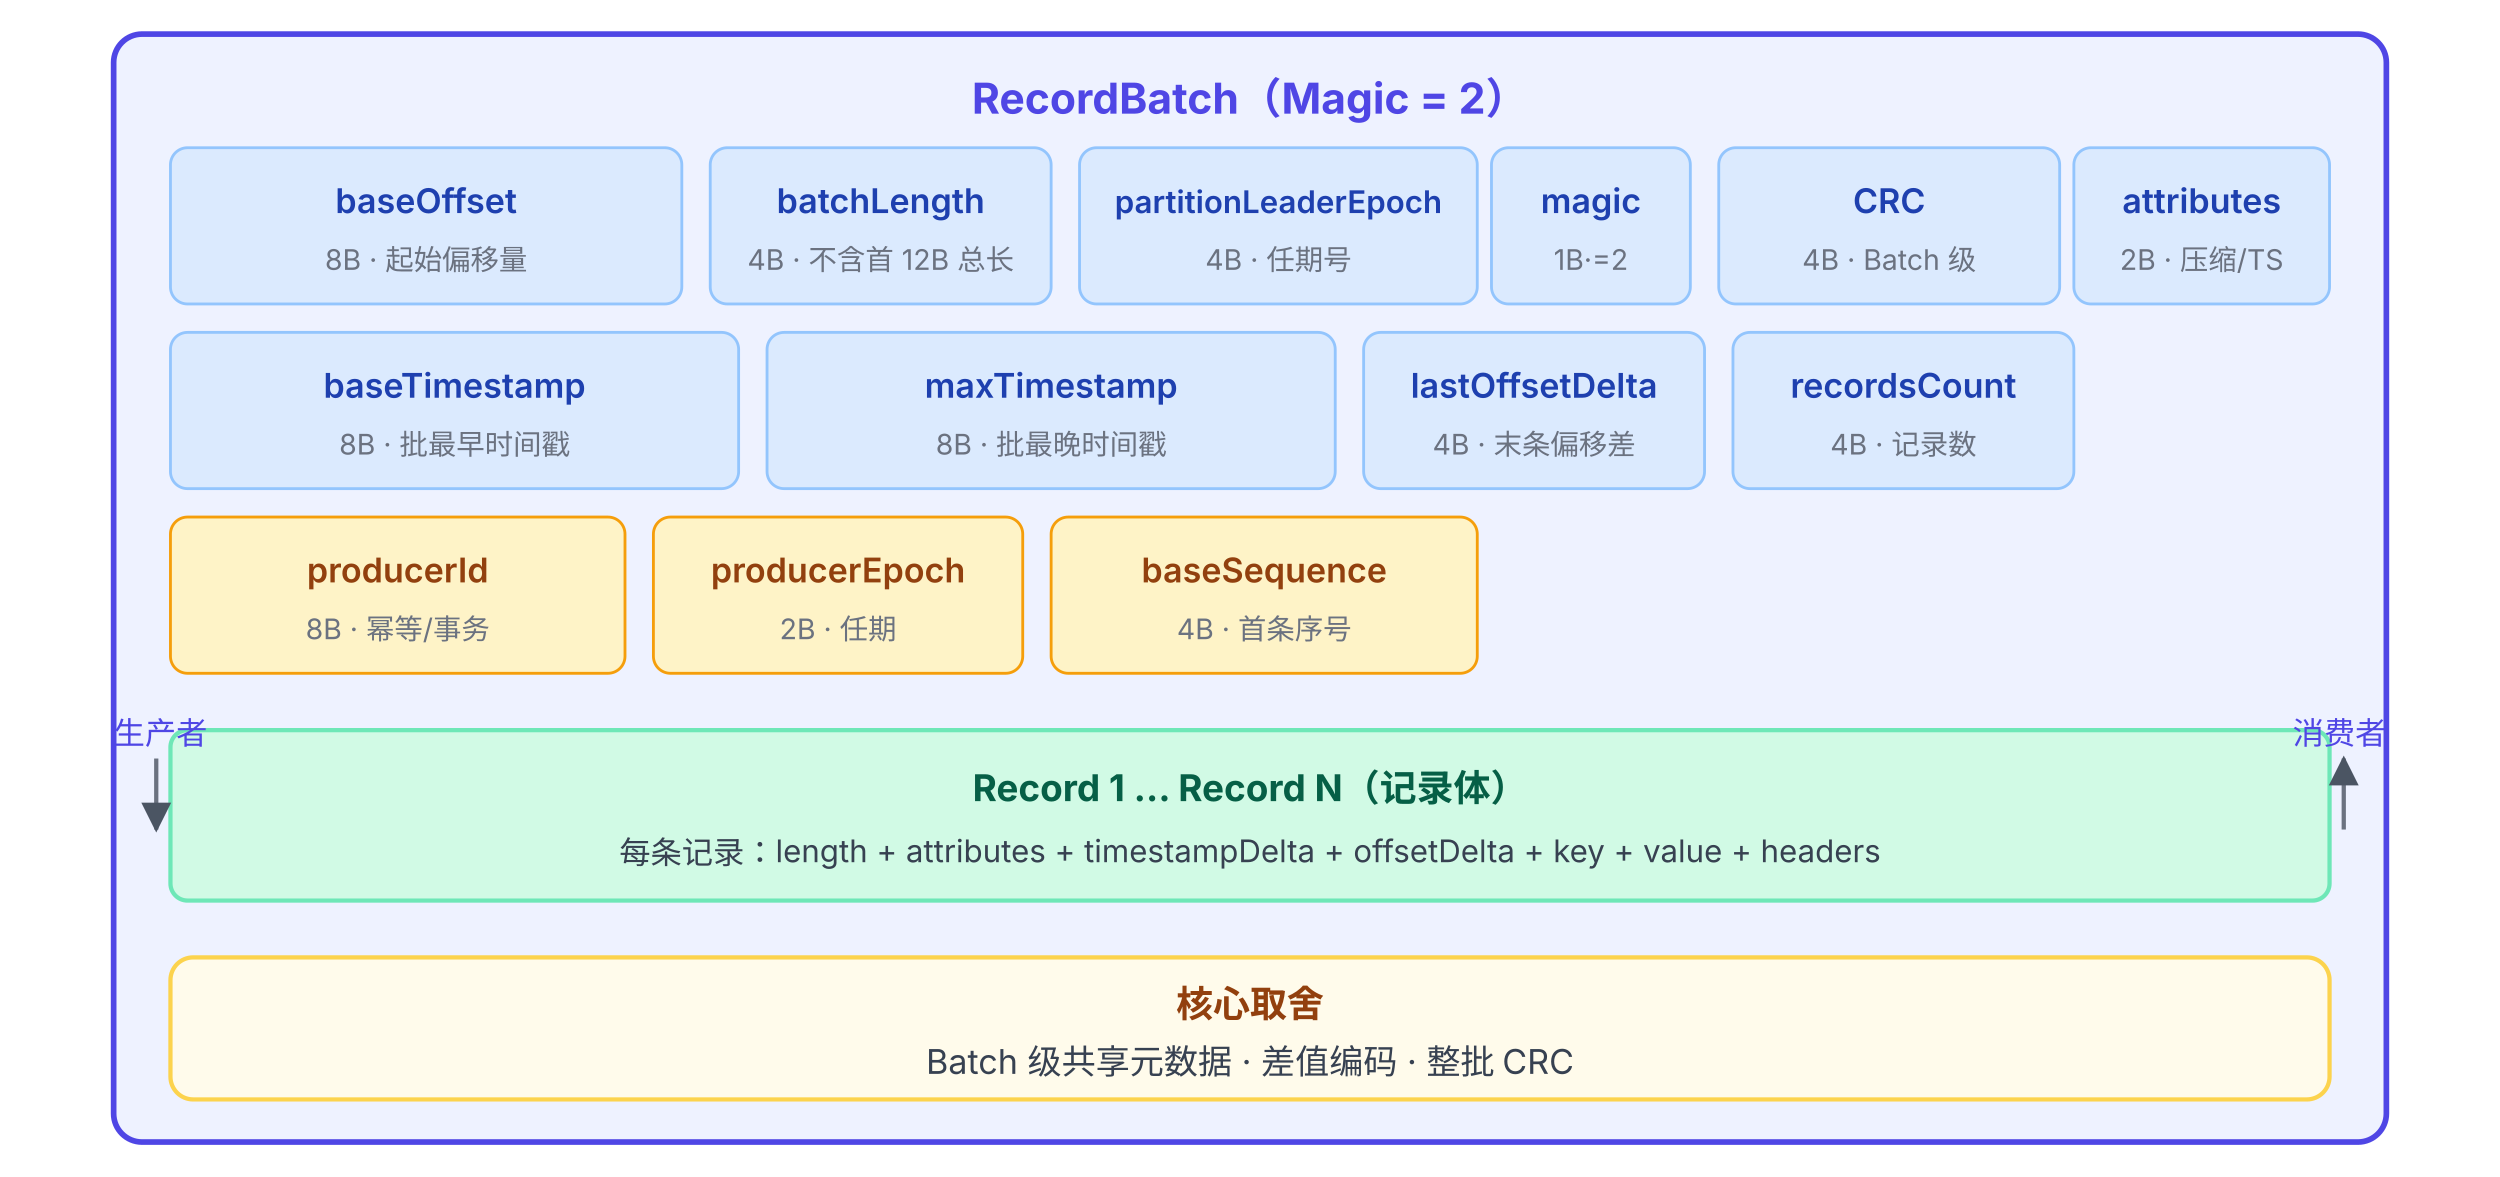
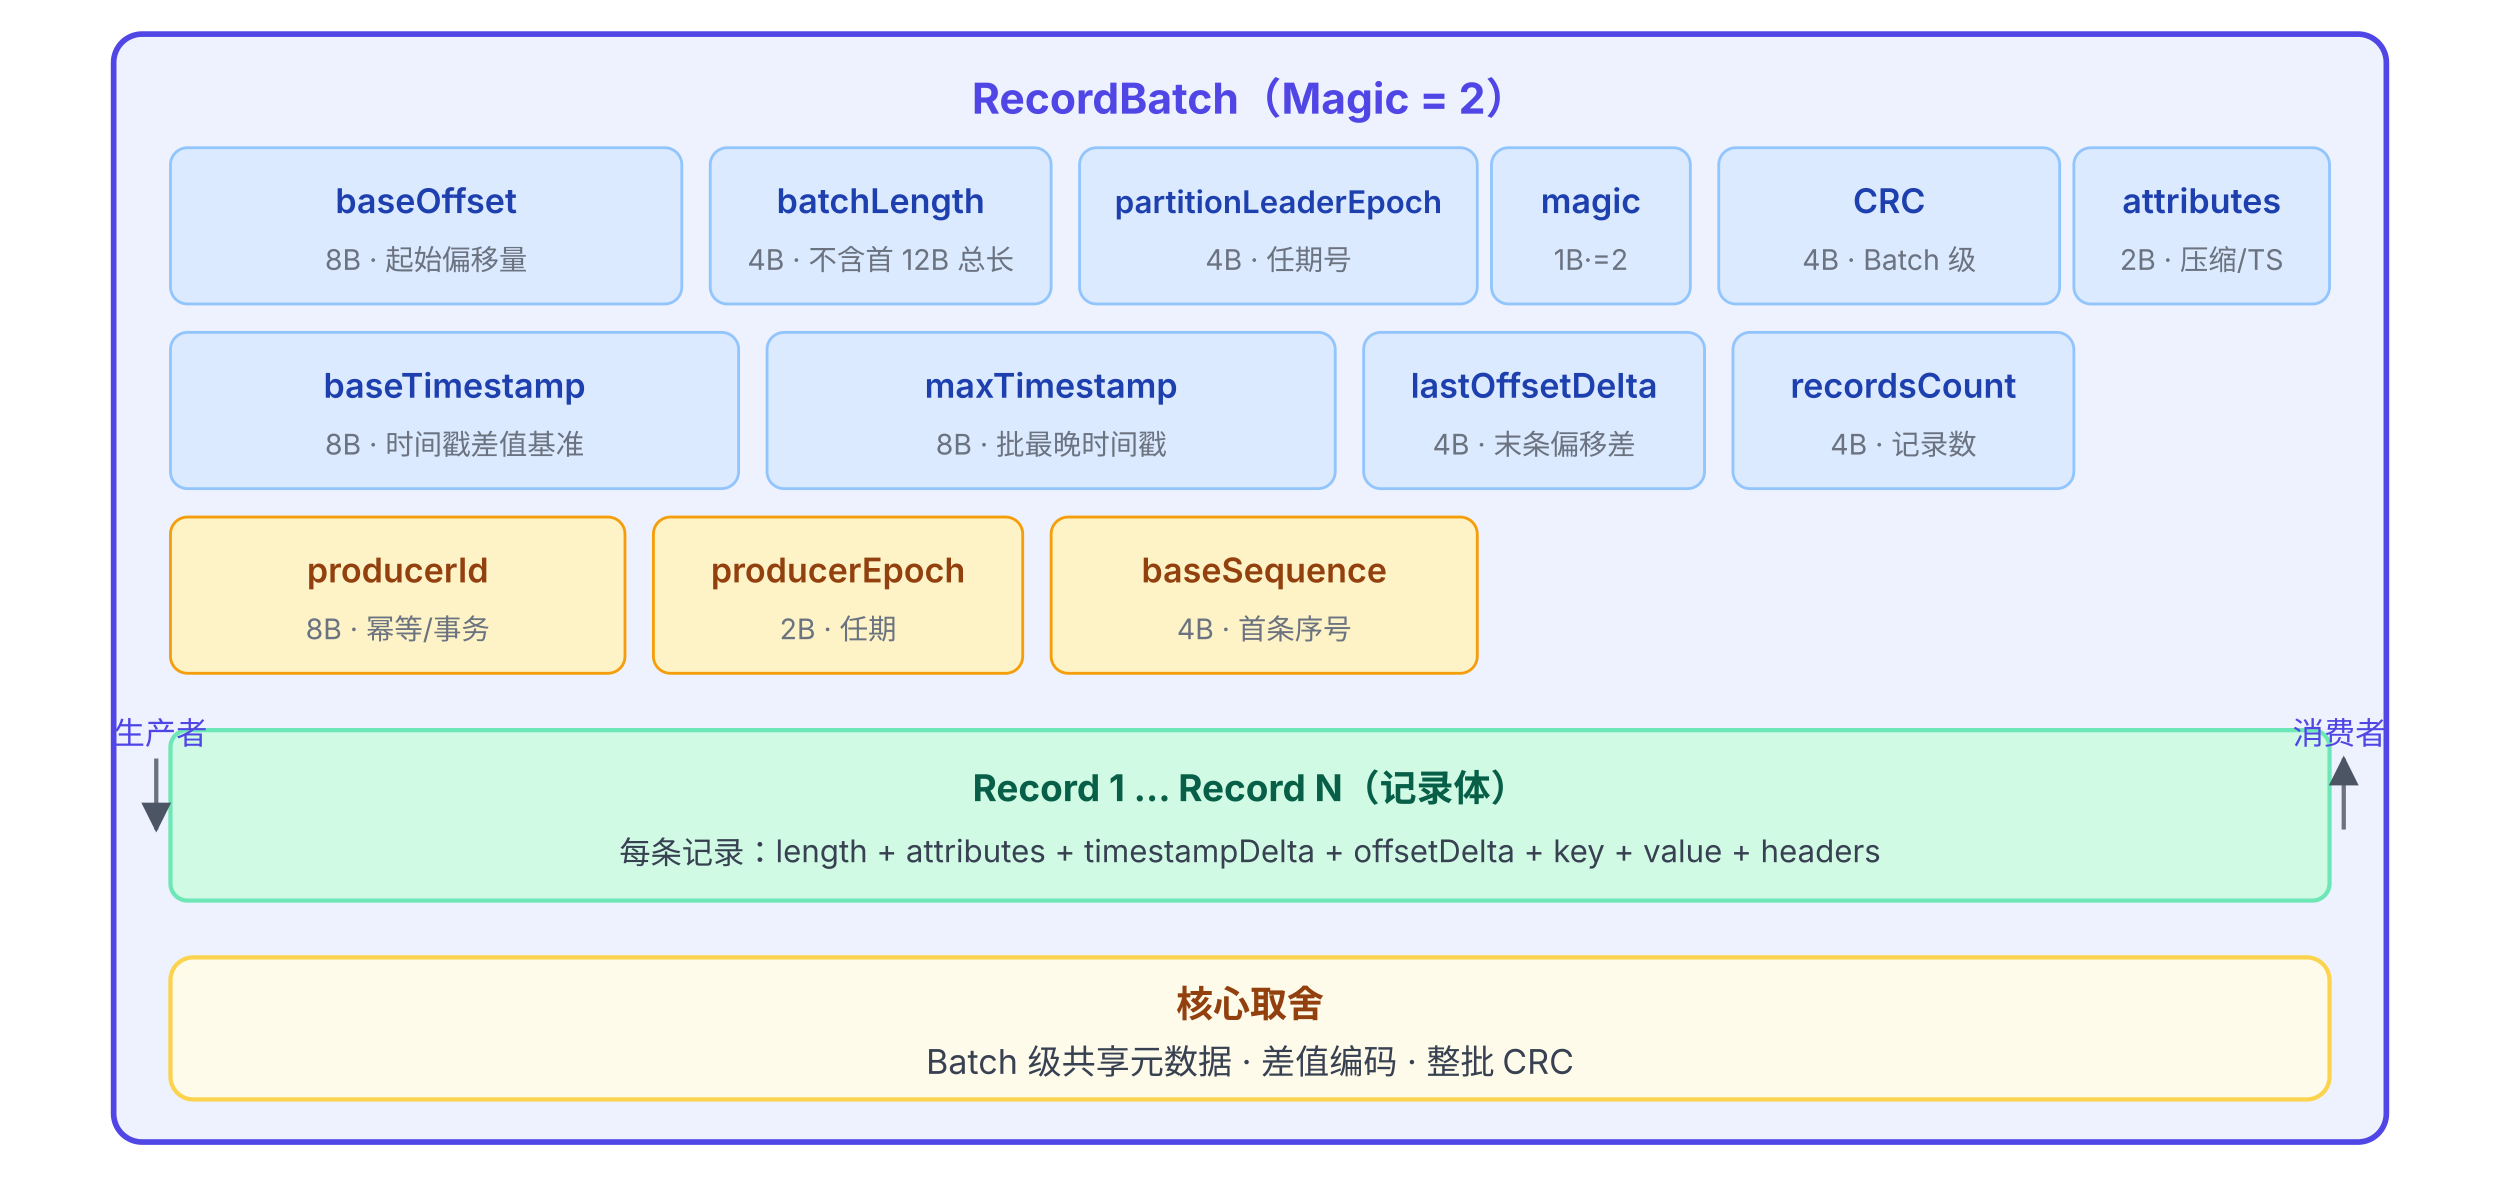
<svg xmlns="http://www.w3.org/2000/svg" viewBox="0 58 880 414" font-family="system-ui, -apple-system, 'PingFang SC', 'Microsoft YaHei', sans-serif">
  <defs>
    <marker id="arrow" viewBox="0 0 10 10" refX="9" refY="5" markerWidth="7" markerHeight="7" orient="auto-start-reverse">
      <path d="M0,0 L10,5 L0,10 z" fill="#4B5563" />
    </marker>
  </defs>
  <rect x="40" y="70" width="800" height="390" rx="10" fill="#EEF2FF" stroke="#4F46E5" stroke-width="2" />
  <text x="440" y="98" text-anchor="middle" font-size="15" font-weight="700" fill="#4F46E5">RecordBatch（Magic = 2）</text>
  <rect x="60" y="110" width="180" height="55" rx="6" fill="#DBEAFE" stroke="#93C5FD" stroke-width="1" />
  <text x="150" y="133" text-anchor="middle" font-size="12" font-weight="600" fill="#1E40AF">baseOffset</text>
  <text x="150" y="153" text-anchor="middle" font-size="10" fill="#6B7280">8B · 起始偏移量</text>
  <rect x="250" y="110" width="120" height="55" rx="6" fill="#DBEAFE" stroke="#93C5FD" stroke-width="1" />
  <text x="310" y="133" text-anchor="middle" font-size="12" font-weight="600" fill="#1E40AF">batchLength</text>
  <text x="310" y="153" text-anchor="middle" font-size="10" fill="#6B7280">4B · 不含首 12B 总长</text>
  <rect x="380" y="110" width="140" height="55" rx="6" fill="#DBEAFE" stroke="#93C5FD" stroke-width="1" />
  <text x="450" y="133" text-anchor="middle" font-size="11" font-weight="600" fill="#1E40AF">partitionLeaderEpoch</text>
  <text x="450" y="153" text-anchor="middle" font-size="10" fill="#6B7280">4B · 任期号</text>
  <rect x="525" y="110" width="70" height="55" rx="6" fill="#DBEAFE" stroke="#93C5FD" stroke-width="1" />
  <text x="560" y="133" text-anchor="middle" font-size="12" font-weight="600" fill="#1E40AF">magic</text>
  <text x="560" y="153" text-anchor="middle" font-size="10" fill="#6B7280">1B·=2</text>
  <rect x="605" y="110" width="120" height="55" rx="6" fill="#DBEAFE" stroke="#93C5FD" stroke-width="1" />
  <text x="665" y="133" text-anchor="middle" font-size="12" font-weight="600" fill="#1E40AF">CRC</text>
  <text x="665" y="153" text-anchor="middle" font-size="10" fill="#6B7280">4B · Batch 级</text>
  <rect x="730" y="110" width="90" height="55" rx="6" fill="#DBEAFE" stroke="#93C5FD" stroke-width="1" />
  <text x="775" y="133" text-anchor="middle" font-size="12" font-weight="600" fill="#1E40AF">attributes</text>
  <text x="775" y="153" text-anchor="middle" font-size="10" fill="#6B7280">2B · 压缩/TS</text>
  <rect x="60" y="175" width="200" height="55" rx="6" fill="#DBEAFE" stroke="#93C5FD" stroke-width="1" />
  <text x="160" y="198" text-anchor="middle" font-size="12" font-weight="600" fill="#1E40AF">baseTimestamp</text>
-   <text x="160" y="218" text-anchor="middle" font-size="10" fill="#6B7280">8B · 批最早时间戳</text>
+   <text x="160" y="218" text-anchor="middle" font-size="10" fill="#6B7280">8B · 时间戳差值基准</text>
  <rect x="270" y="175" width="200" height="55" rx="6" fill="#DBEAFE" stroke="#93C5FD" stroke-width="1" />
  <text x="370" y="198" text-anchor="middle" font-size="12" font-weight="600" fill="#1E40AF">maxTimestamp</text>
  <text x="370" y="218" text-anchor="middle" font-size="10" fill="#6B7280">8B · 批最晚时间戳</text>
  <rect x="480" y="175" width="120" height="55" rx="6" fill="#DBEAFE" stroke="#93C5FD" stroke-width="1" />
  <text x="540" y="198" text-anchor="middle" font-size="12" font-weight="600" fill="#1E40AF">lastOffsetDelta</text>
  <text x="540" y="218" text-anchor="middle" font-size="10" fill="#6B7280">4B · 末条偏移差</text>
  <rect x="610" y="175" width="120" height="55" rx="6" fill="#DBEAFE" stroke="#93C5FD" stroke-width="1" />
  <text x="670" y="198" text-anchor="middle" font-size="12" font-weight="600" fill="#1E40AF">recordsCount</text>
  <text x="670" y="218" text-anchor="middle" font-size="10" fill="#6B7280">4B · 记录数</text>
  <rect x="60" y="240" width="160" height="55" rx="6" fill="#FEF3C7" stroke="#F59E0B" stroke-width="1" />
  <text x="140" y="263" text-anchor="middle" font-size="12" font-weight="600" fill="#92400E">producerId</text>
  <text x="140" y="283" text-anchor="middle" font-size="10" fill="#6B7280">8B · 幂等/事务</text>
  <rect x="230" y="240" width="130" height="55" rx="6" fill="#FEF3C7" stroke="#F59E0B" stroke-width="1" />
  <text x="295" y="263" text-anchor="middle" font-size="12" font-weight="600" fill="#92400E">producerEpoch</text>
  <text x="295" y="283" text-anchor="middle" font-size="10" fill="#6B7280">2B · 任期</text>
  <rect x="370" y="240" width="150" height="55" rx="6" fill="#FEF3C7" stroke="#F59E0B" stroke-width="1" />
  <text x="445" y="263" text-anchor="middle" font-size="12" font-weight="600" fill="#92400E">baseSequence</text>
  <text x="445" y="283" text-anchor="middle" font-size="10" fill="#6B7280">4B · 首条序号</text>
  <rect x="60" y="315" width="760" height="60" rx="6" fill="#D1FAE5" stroke="#6EE7B7" stroke-width="1.5" />
  <text x="440" y="340" text-anchor="middle" font-size="13" font-weight="700" fill="#065F46">Record 1 ... Record N（记录体）</text>
  <text x="440" y="362" text-anchor="middle" font-size="11" fill="#374151">每条记录：length + attributes + timestampDelta + offsetDelta + key + value + headers</text>
  <rect x="60" y="395" width="760" height="50" rx="8" fill="#FFFBEB" stroke="#FCD34D" stroke-width="1.5" />
  <text x="440" y="416" text-anchor="middle" font-size="13" font-weight="700" fill="#92400E">核心取舍</text>
  <text x="440" y="436" text-anchor="middle" font-size="12" fill="#374151">Batch 级共享元数据 · 差值编码 · 整批 CRC</text>
  <text x="40" y="320" font-size="11" fill="#4F46E5">生产者</text>
  <line x1="55" y1="325" x2="55" y2="350" stroke="#6B7280" stroke-width="1.5" marker-end="url(#arrow)" />
  <text x="840" y="320" text-anchor="end" font-size="11" fill="#4F46E5">消费者</text>
  <line x1="825" y1="350" x2="825" y2="325" stroke="#6B7280" stroke-width="1.5" marker-end="url(#arrow)" />
</svg>
